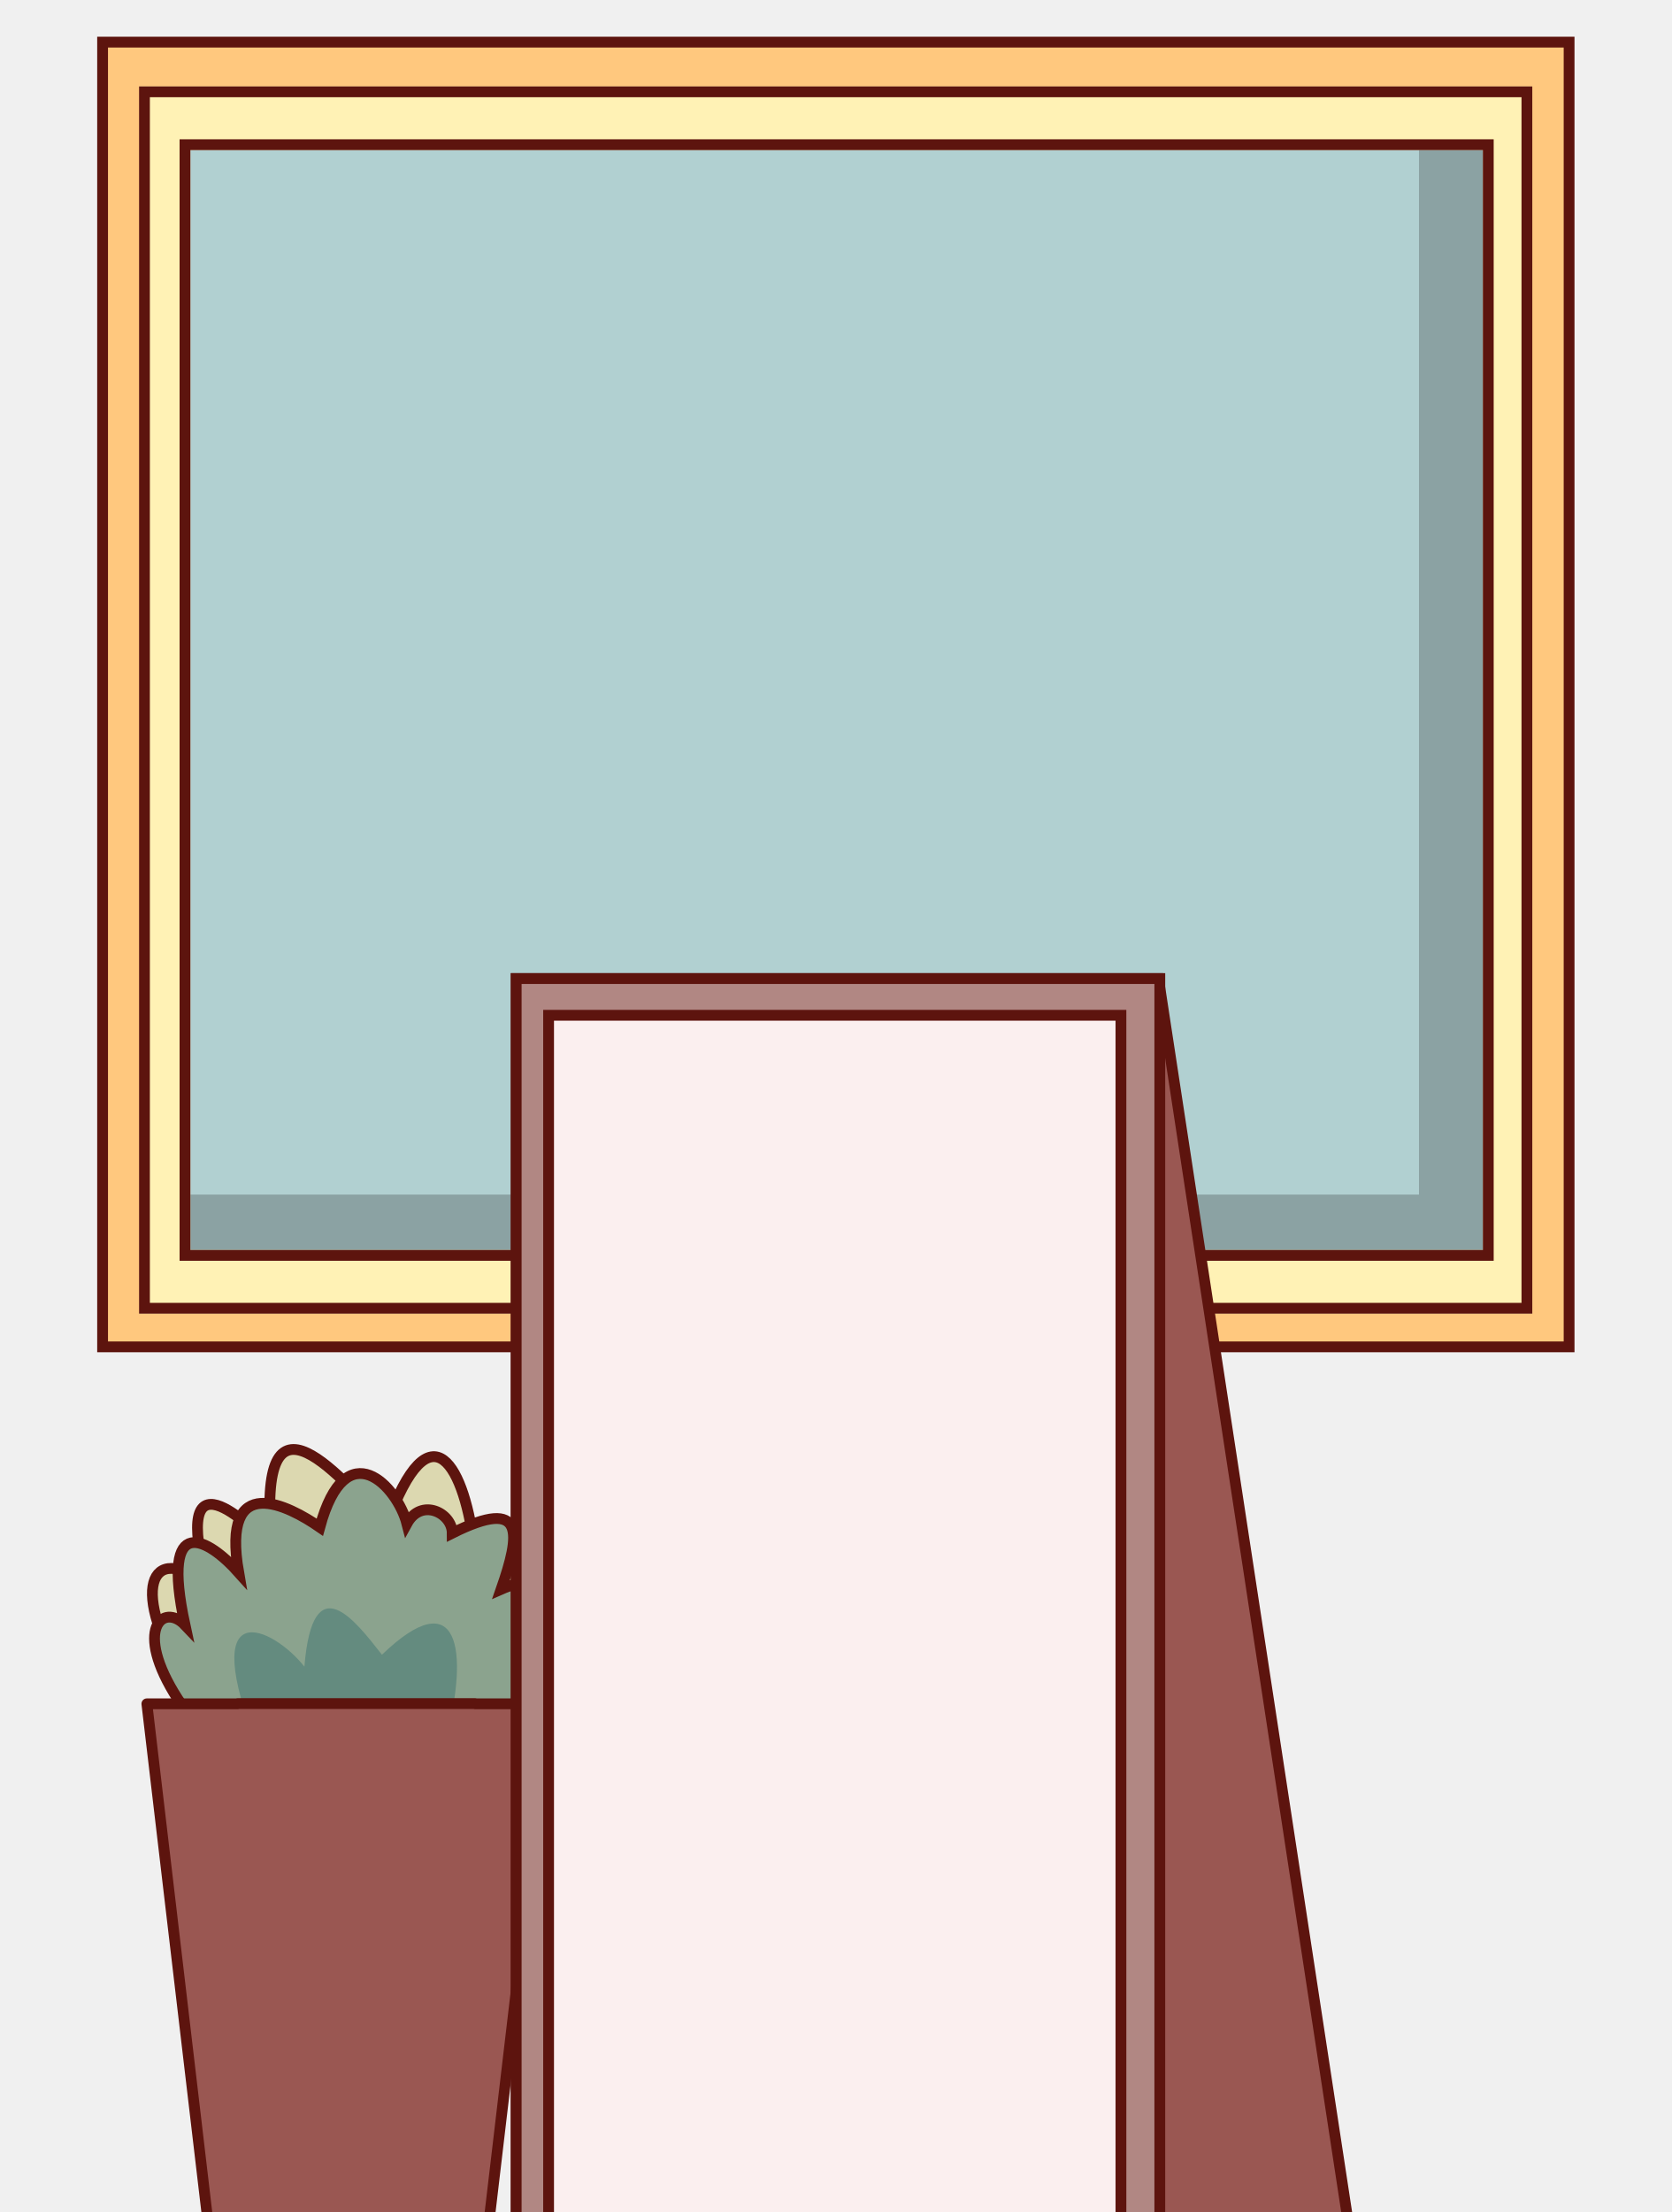
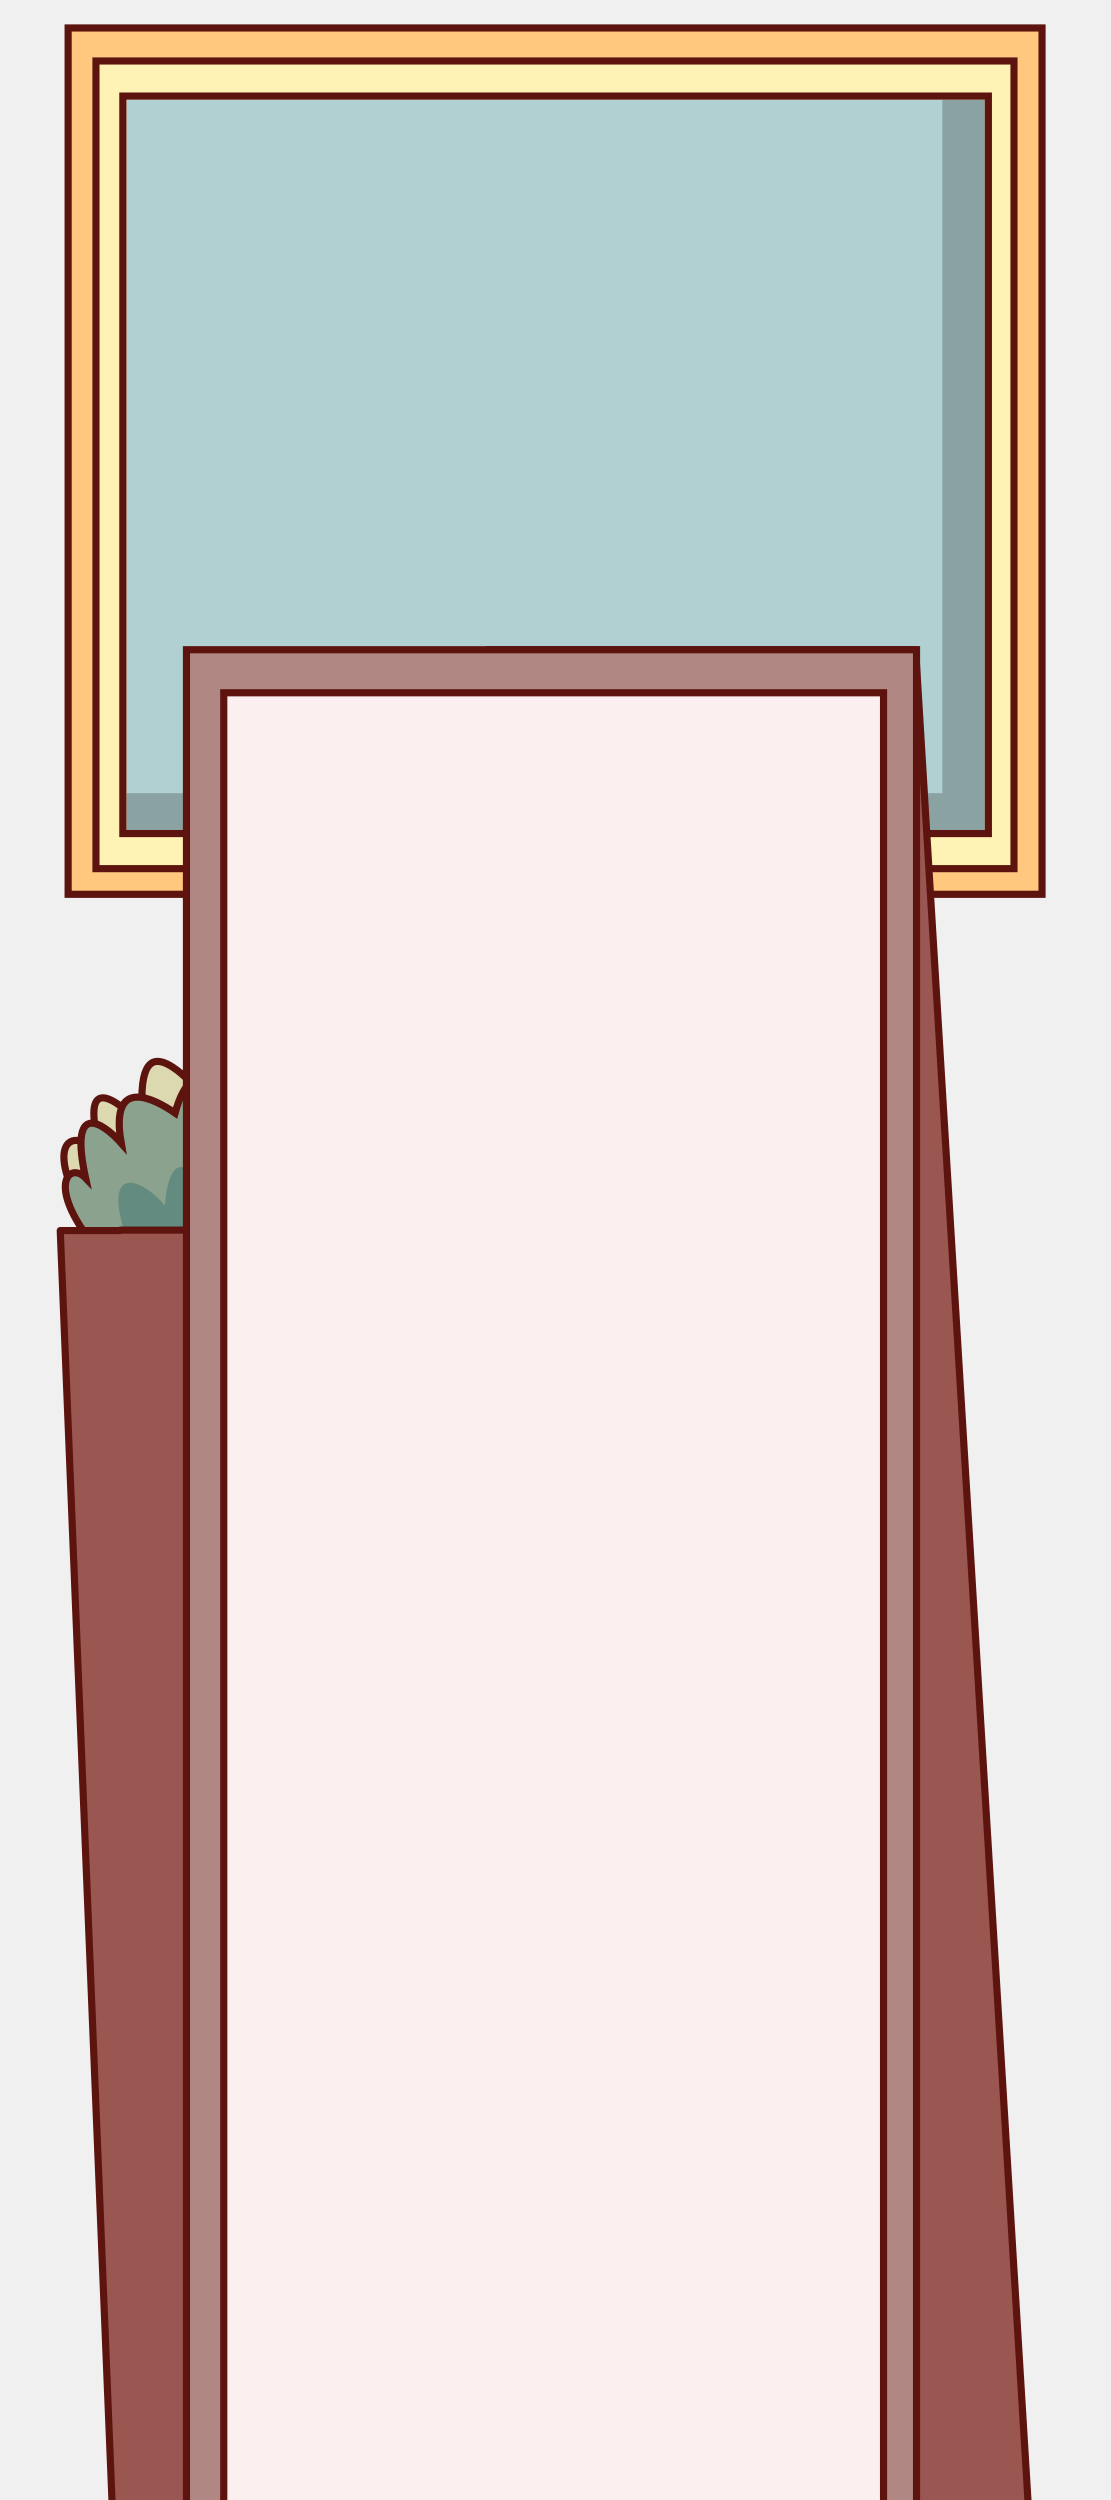
- <svg xmlns="http://www.w3.org/2000/svg" width="774" height="1024" viewBox="0 0 774 1024" fill="none">
-   <g clip-path="url(#clip0_92_3998)">
+ <svg xmlns="http://www.w3.org/2000/svg" width="774" height="1743" viewBox="0 0 774 1743" fill="none">
+   <g clip-path="url(#clip0_107_4139)">
    <rect x="47.5" y="19.5" width="679" height="604" fill="#FFC87E" stroke="#5D140E" stroke-width="5" />
    <rect x="78" y="57" width="614" height="540" fill="#8BA2A3" />
    <rect x="78" y="57" width="579" height="496" fill="#B1D0D1" />
-     <mask id="path-4-inside-1_92_3998" fill="white">
+     <mask id="path-4-inside-1_107_4139" fill="white">
      <path fill-rule="evenodd" clip-rule="evenodd" d="M709.465 40H64.388V608.134H709.465V40ZM686.584 69.485H88.149V578.651H686.584V69.485Z" />
    </mask>
    <path fill-rule="evenodd" clip-rule="evenodd" d="M709.465 40H64.388V608.134H709.465V40ZM686.584 69.485H88.149V578.651H686.584V69.485Z" fill="#FFF2B5" />
-     <path d="M64.388 40V35H59.388V40H64.388ZM709.465 40H714.465V35H709.465V40ZM64.388 608.134H59.388V613.134H64.388V608.134ZM709.465 608.134V613.134H714.465V608.134H709.465ZM88.149 69.485V64.485H83.149V69.485H88.149ZM686.584 69.485H691.584V64.485H686.584V69.485ZM88.149 578.651H83.149V583.651H88.149V578.651ZM686.584 578.651V583.651H691.584V578.651H686.584ZM64.388 45H709.465V35H64.388V45ZM69.388 608.134V40H59.388V608.134H69.388ZM709.465 603.134H64.388V613.134H709.465V603.134ZM704.465 40V608.134H714.465V40H704.465ZM88.149 74.485H686.584V64.485H88.149V74.485ZM93.149 578.651V69.485H83.149V578.651H93.149ZM686.584 573.651H88.149V583.651H686.584V573.651ZM681.584 69.485V578.651H691.584V69.485H681.584Z" fill="#5D140E" mask="url(#path-4-inside-1_92_3998)" />
-     <path d="M236.451 748.974C283.292 726.879 254.495 779.171 233.689 803.107C191.709 805.316 108.412 813.381 86.759 779.355C59.692 736.822 69.083 712.518 96.149 734.06C78.473 668.88 115.482 705.888 125.977 716.384C117.691 632.424 159.672 687.109 179.005 705.888C199.442 648.995 215.461 678.822 219.88 718.593C262.413 681.032 265.174 716.384 236.451 748.974Z" fill="#DCD8B0" stroke="#5D140E" stroke-width="5" />
-     <path d="M232.033 735.717C270.036 718.925 246.946 783.773 232.033 808.078C202.757 824.649 103.33 819.125 82.34 786.536C61.35 753.947 75.711 741.794 85.654 752.289C74.054 698.709 96.7 712.517 110.51 727.984C102.225 680.479 133.71 697.051 148.071 706.994C160.224 662.252 183.976 688.213 188.395 705.337C195.023 693.185 209.385 700.365 209.385 709.755C243.632 692.632 240.87 710.308 232.033 735.717Z" fill="#8BA38E" stroke="#5D140E" stroke-width="5" />
-     <path d="M176.843 766.02C212.195 731.994 217.719 763.259 206.119 806.344C187.157 815.562 141.643 812.103 119.9 810.287C90.072 735.717 126.578 753.316 140.939 771.544C144.806 724.04 164.691 750.554 176.843 766.02Z" fill="#648B7F" />
-     <path fill-rule="evenodd" clip-rule="evenodd" d="M220.001 788.636H110.001V788.745H68.001L110.001 1144.81V1146.64H220.001V1082.75L254.682 788.745H220.001V788.636Z" fill="#9A5752" />
-     <path d="M110.001 788.636H107.501C107.501 787.255 108.62 786.136 110.001 786.136V788.636ZM220.001 788.636V786.136C221.382 786.136 222.501 787.255 222.501 788.636H220.001ZM110.001 788.745H112.501C112.501 790.126 111.382 791.245 110.001 791.245V788.745ZM68.001 788.745L65.518 789.038C65.434 788.329 65.658 787.618 66.132 787.084C66.607 786.55 67.287 786.245 68.001 786.245V788.745ZM110.001 1144.81L112.484 1144.51C112.495 1144.61 112.501 1144.71 112.501 1144.81H110.001ZM110.001 1146.64V1149.14C108.62 1149.14 107.501 1148.02 107.501 1146.64H110.001ZM220.001 1146.64H222.501C222.501 1148.02 221.382 1149.14 220.001 1149.14V1146.64ZM220.001 1082.75H217.501C217.501 1082.66 217.507 1082.56 217.518 1082.46L220.001 1082.75ZM254.682 788.745V786.245C255.396 786.245 256.076 786.55 256.55 787.084C257.025 787.618 257.248 788.329 257.164 789.038L254.682 788.745ZM220.001 788.745V791.245C218.62 791.245 217.501 790.126 217.501 788.745H220.001ZM110.001 786.136H220.001V791.136H110.001V786.136ZM107.501 788.745V788.636H112.501V788.745H107.501ZM68.001 786.245H110.001V791.245H68.001V786.245ZM107.518 1145.1L65.518 789.038L70.484 788.452L112.484 1144.51L107.518 1145.1ZM107.501 1146.64V1144.81H112.501V1146.64H107.501ZM220.001 1149.14H110.001V1144.14H220.001V1149.14ZM222.501 1082.75V1146.64H217.501V1082.75H222.501ZM257.164 789.038L222.484 1083.05L217.518 1082.46L252.199 788.452L257.164 789.038ZM220.001 786.245H254.682V791.245H220.001V786.245ZM222.501 788.636V788.745H217.501V788.636H222.501Z" fill="#5D140E" />
-     <path d="M239 453H536.361L629 1060H239V453Z" fill="#9A5752" stroke="#5D140E" stroke-width="5" />
-     <rect x="239" y="453" width="298" height="607" fill="#B18783" stroke="#5D140E" stroke-width="5" />
-     <rect x="254" y="470" width="265" height="607" fill="#FBEFEF" stroke="#5D140E" stroke-width="5" />
+     <path d="M64.388 40V35H59.388V40H64.388ZM709.465 40H714.465V35H709.465V40ZM64.388 608.134H59.388V613.134H64.388V608.134ZM709.465 608.134V613.134H714.465V608.134H709.465ZM88.149 69.485V64.485H83.149V69.485H88.149ZM686.584 69.485H691.584V64.485H686.584V69.485ZM88.149 578.651H83.149V583.651H88.149V578.651ZM686.584 578.651V583.651H691.584V578.651H686.584ZM64.388 45H709.465V35H64.388V45ZM69.388 608.134V40H59.388V608.134H69.388ZM709.465 603.134H64.388V613.134H709.465V603.134ZM704.465 40V608.134H714.465V40H704.465ZM88.149 74.485H686.584V64.485H88.149V74.485ZM93.149 578.651V69.485H83.149V578.651H93.149ZM686.584 573.651H88.149V583.651H686.584V573.651ZM681.584 69.485V578.651H691.584V69.485H681.584Z" fill="#5D140E" mask="url(#path-4-inside-1_107_4139)" />
+     <path d="M210.451 817.974C257.292 795.879 228.495 848.171 207.689 872.107C165.709 874.316 82.412 882.381 60.759 848.355C33.692 805.822 43.083 781.518 70.149 803.06C52.473 737.88 89.482 774.888 99.977 785.384C91.691 701.424 133.672 756.109 153.005 774.888C173.442 717.995 189.461 747.822 193.88 787.593C236.413 750.032 239.174 785.384 210.451 817.974Z" fill="#DCD8B0" stroke="#5D140E" stroke-width="5" />
+     <path d="M206.033 804.717C244.036 787.925 220.946 852.773 206.033 877.078C176.757 893.649 77.33 888.125 56.34 855.536C35.35 822.947 49.711 810.794 59.654 821.289C48.054 767.709 70.7 781.517 84.51 796.984C76.225 749.479 107.71 766.051 122.071 775.994C134.224 731.252 157.976 757.213 162.395 774.337C169.023 762.185 183.385 769.365 183.385 778.755C217.632 761.632 214.87 779.308 206.033 804.717Z" fill="#8BA38E" stroke="#5D140E" stroke-width="5" />
+     <path d="M150.843 835.02C186.195 800.994 191.719 832.259 180.119 875.344C161.157 884.562 115.643 881.103 93.9 879.287C64.072 804.717 100.578 822.316 114.939 840.544C118.806 793.04 138.691 819.554 150.843 835.02Z" fill="#648B7F" />
+     <path fill-rule="evenodd" clip-rule="evenodd" d="M194.001 857.636H84.001V857.952H42.001L84.001 1888.7V1894H194.001V1709.07L228.682 857.952H194.001V857.636Z" fill="#9A5752" />
+     <path d="M84.001 857.636H81.501C81.501 856.255 82.62 855.136 84.001 855.136V857.636ZM194.001 857.636V855.136C195.382 855.136 196.501 856.255 196.501 857.636H194.001ZM84.001 857.952H86.501C86.501 859.333 85.382 860.452 84.001 860.452V857.952ZM42.001 857.952L39.503 858.054C39.475 857.374 39.726 856.712 40.198 856.221C40.669 855.73 41.32 855.452 42.001 855.452V857.952ZM84.001 1888.7L86.499 1888.6C86.5 1888.63 86.501 1888.67 86.501 1888.7H84.001ZM84.001 1894V1896.5C82.62 1896.5 81.501 1895.38 81.501 1894H84.001ZM194.001 1894H196.501C196.501 1895.38 195.382 1896.5 194.001 1896.5V1894ZM194.001 1709.07H191.501C191.501 1709.04 191.502 1709 191.503 1708.97L194.001 1709.07ZM228.682 857.952V855.452C229.362 855.452 230.014 855.73 230.485 856.221C230.956 856.712 231.207 857.374 231.18 858.054L228.682 857.952ZM194.001 857.952V860.452C192.62 860.452 191.501 859.333 191.501 857.952H194.001ZM84.001 855.136H194.001V860.136H84.001V855.136ZM81.501 857.952V857.636H86.501V857.952H81.501ZM42.001 855.452H84.001V860.452H42.001V855.452ZM81.503 1888.8L39.503 858.054L44.499 857.851L86.499 1888.6L81.503 1888.8ZM81.501 1894V1888.7H86.501V1894H81.501ZM194.001 1896.5H84.001V1891.5H194.001V1896.5ZM196.501 1709.07V1894H191.501V1709.07H196.501ZM231.18 858.054L196.499 1709.17L191.503 1708.97L226.184 857.851L231.18 858.054ZM194.001 855.452H228.682V860.452H194.001V855.452ZM196.501 857.636V857.952H191.501V857.636H196.501Z" fill="#5D140E" />
+     <path d="M341 453H638.361L731 1979H341V453Z" fill="#9A5752" stroke="#5D140E" stroke-width="5" />
+     <rect x="130" y="453" width="509" height="1526" fill="#B18783" stroke="#5D140E" stroke-width="5" />
+     <rect x="156" y="483" width="460" height="1526" fill="#FBEFEF" stroke="#5D140E" stroke-width="5" />
  </g>
  <defs>
-     <clipPath id="clip0_92_3998">
-       <rect width="774" height="1024" fill="white" />
+     <clipPath id="clip0_107_4139">
+       <rect width="774" height="1743" fill="white" />
    </clipPath>
  </defs>
</svg>
